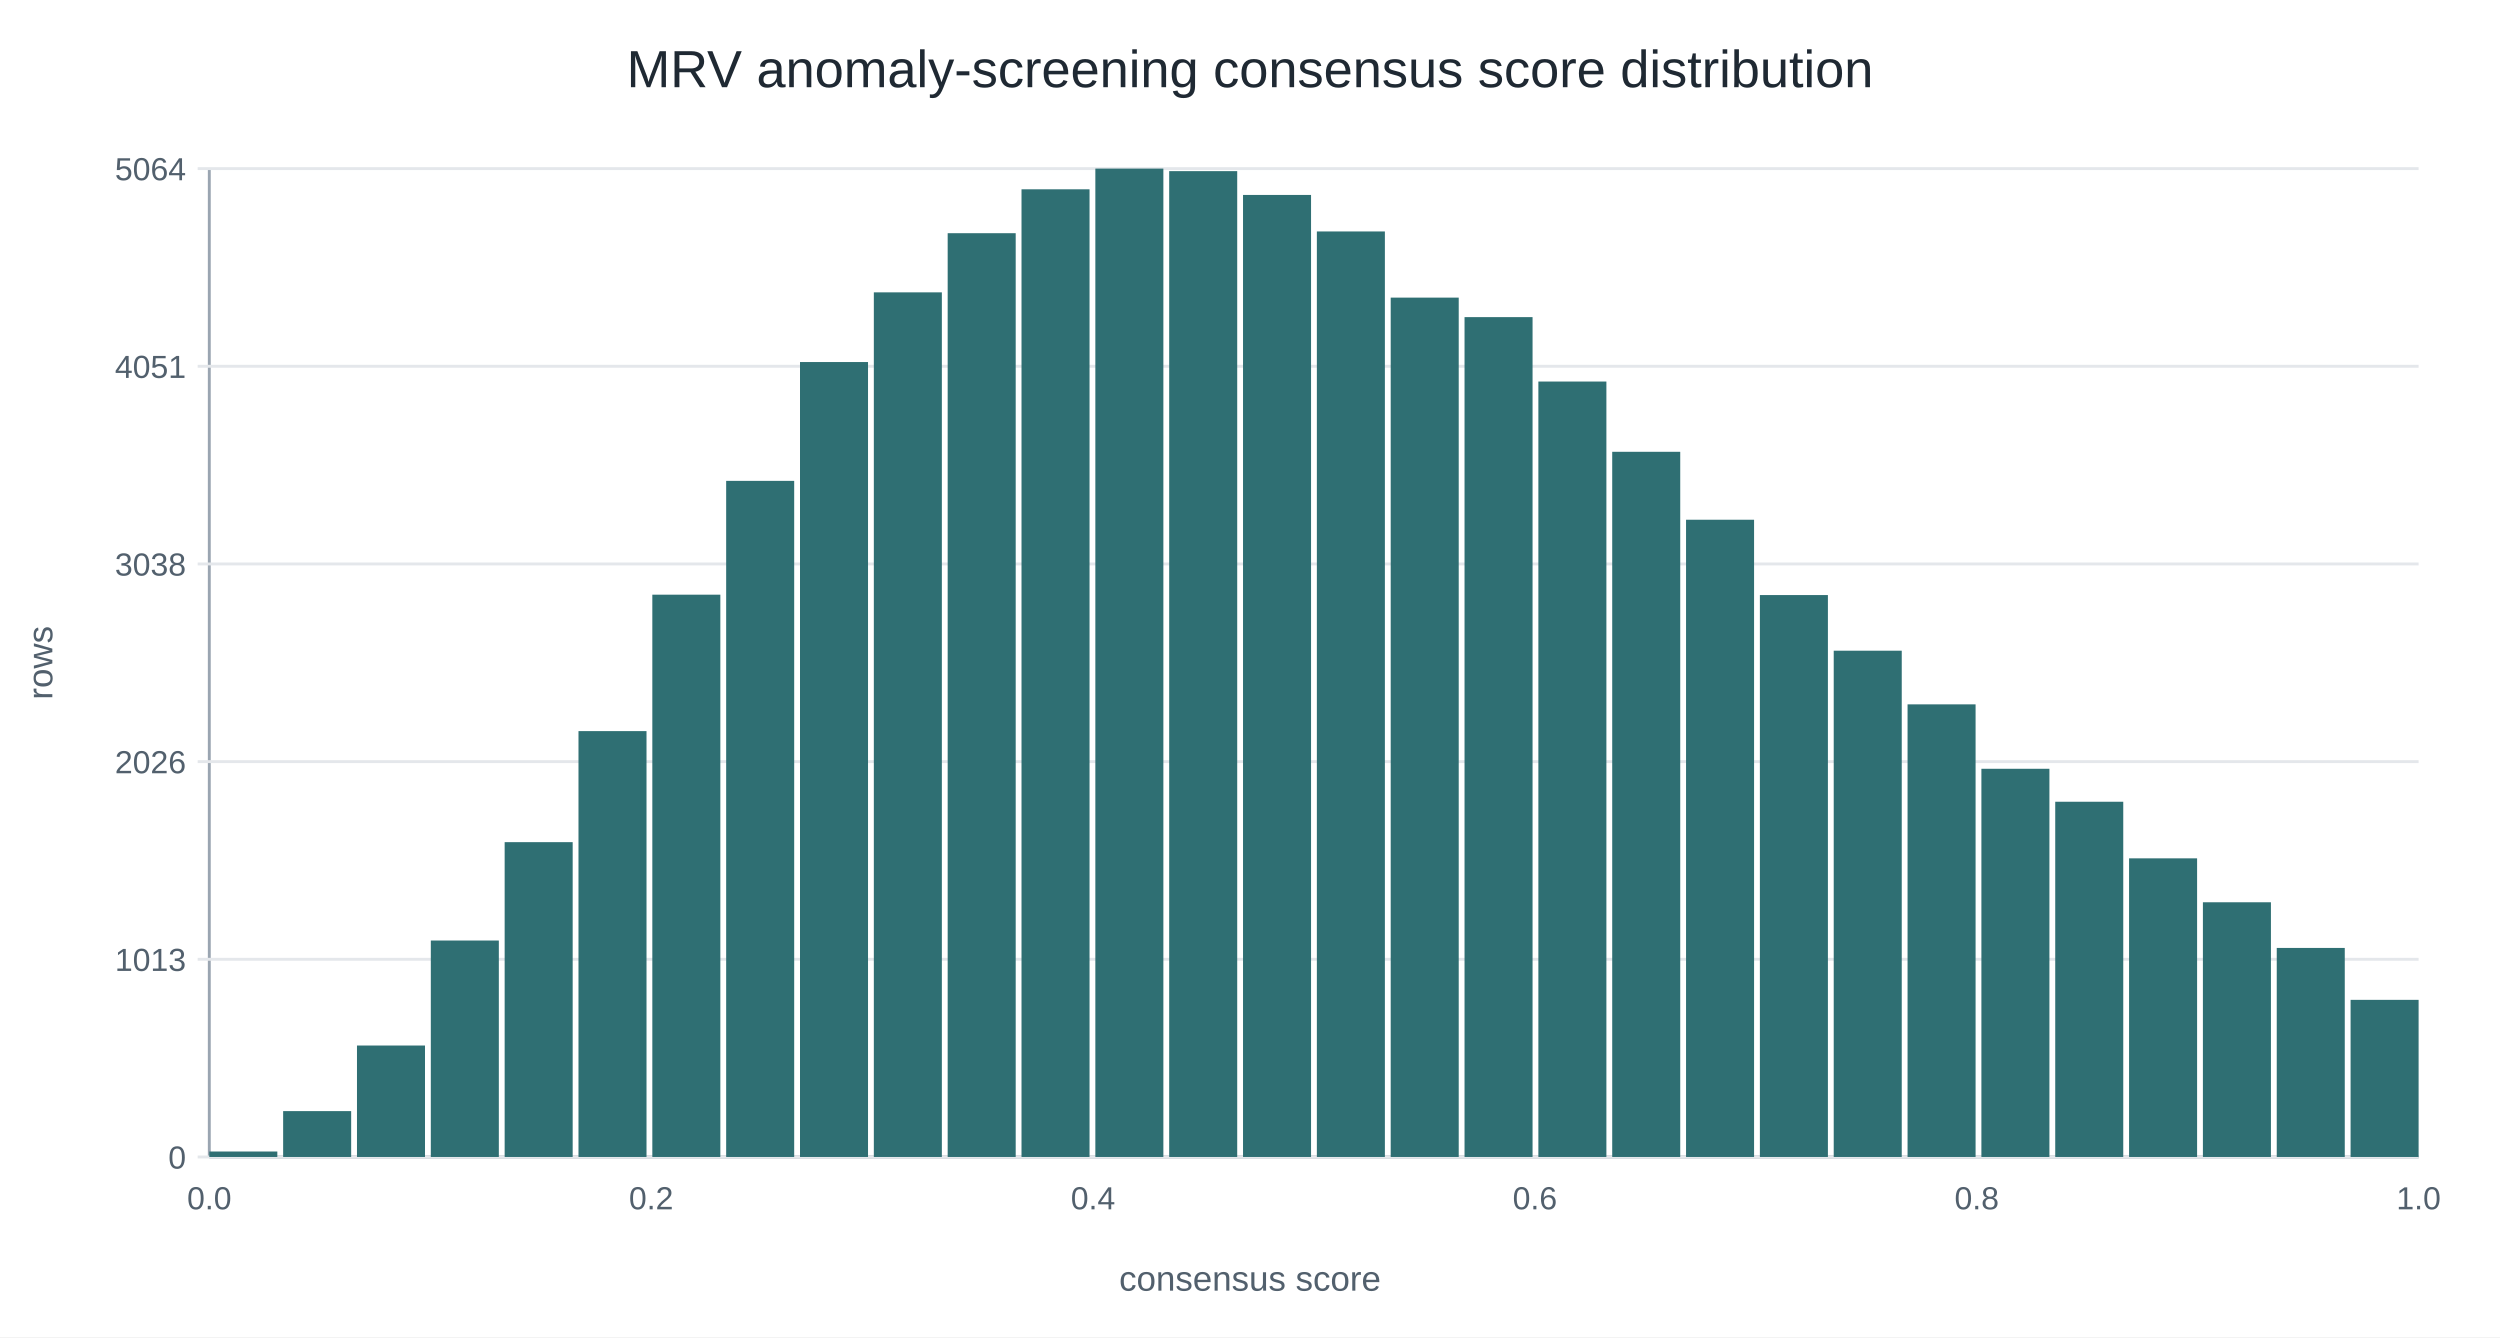
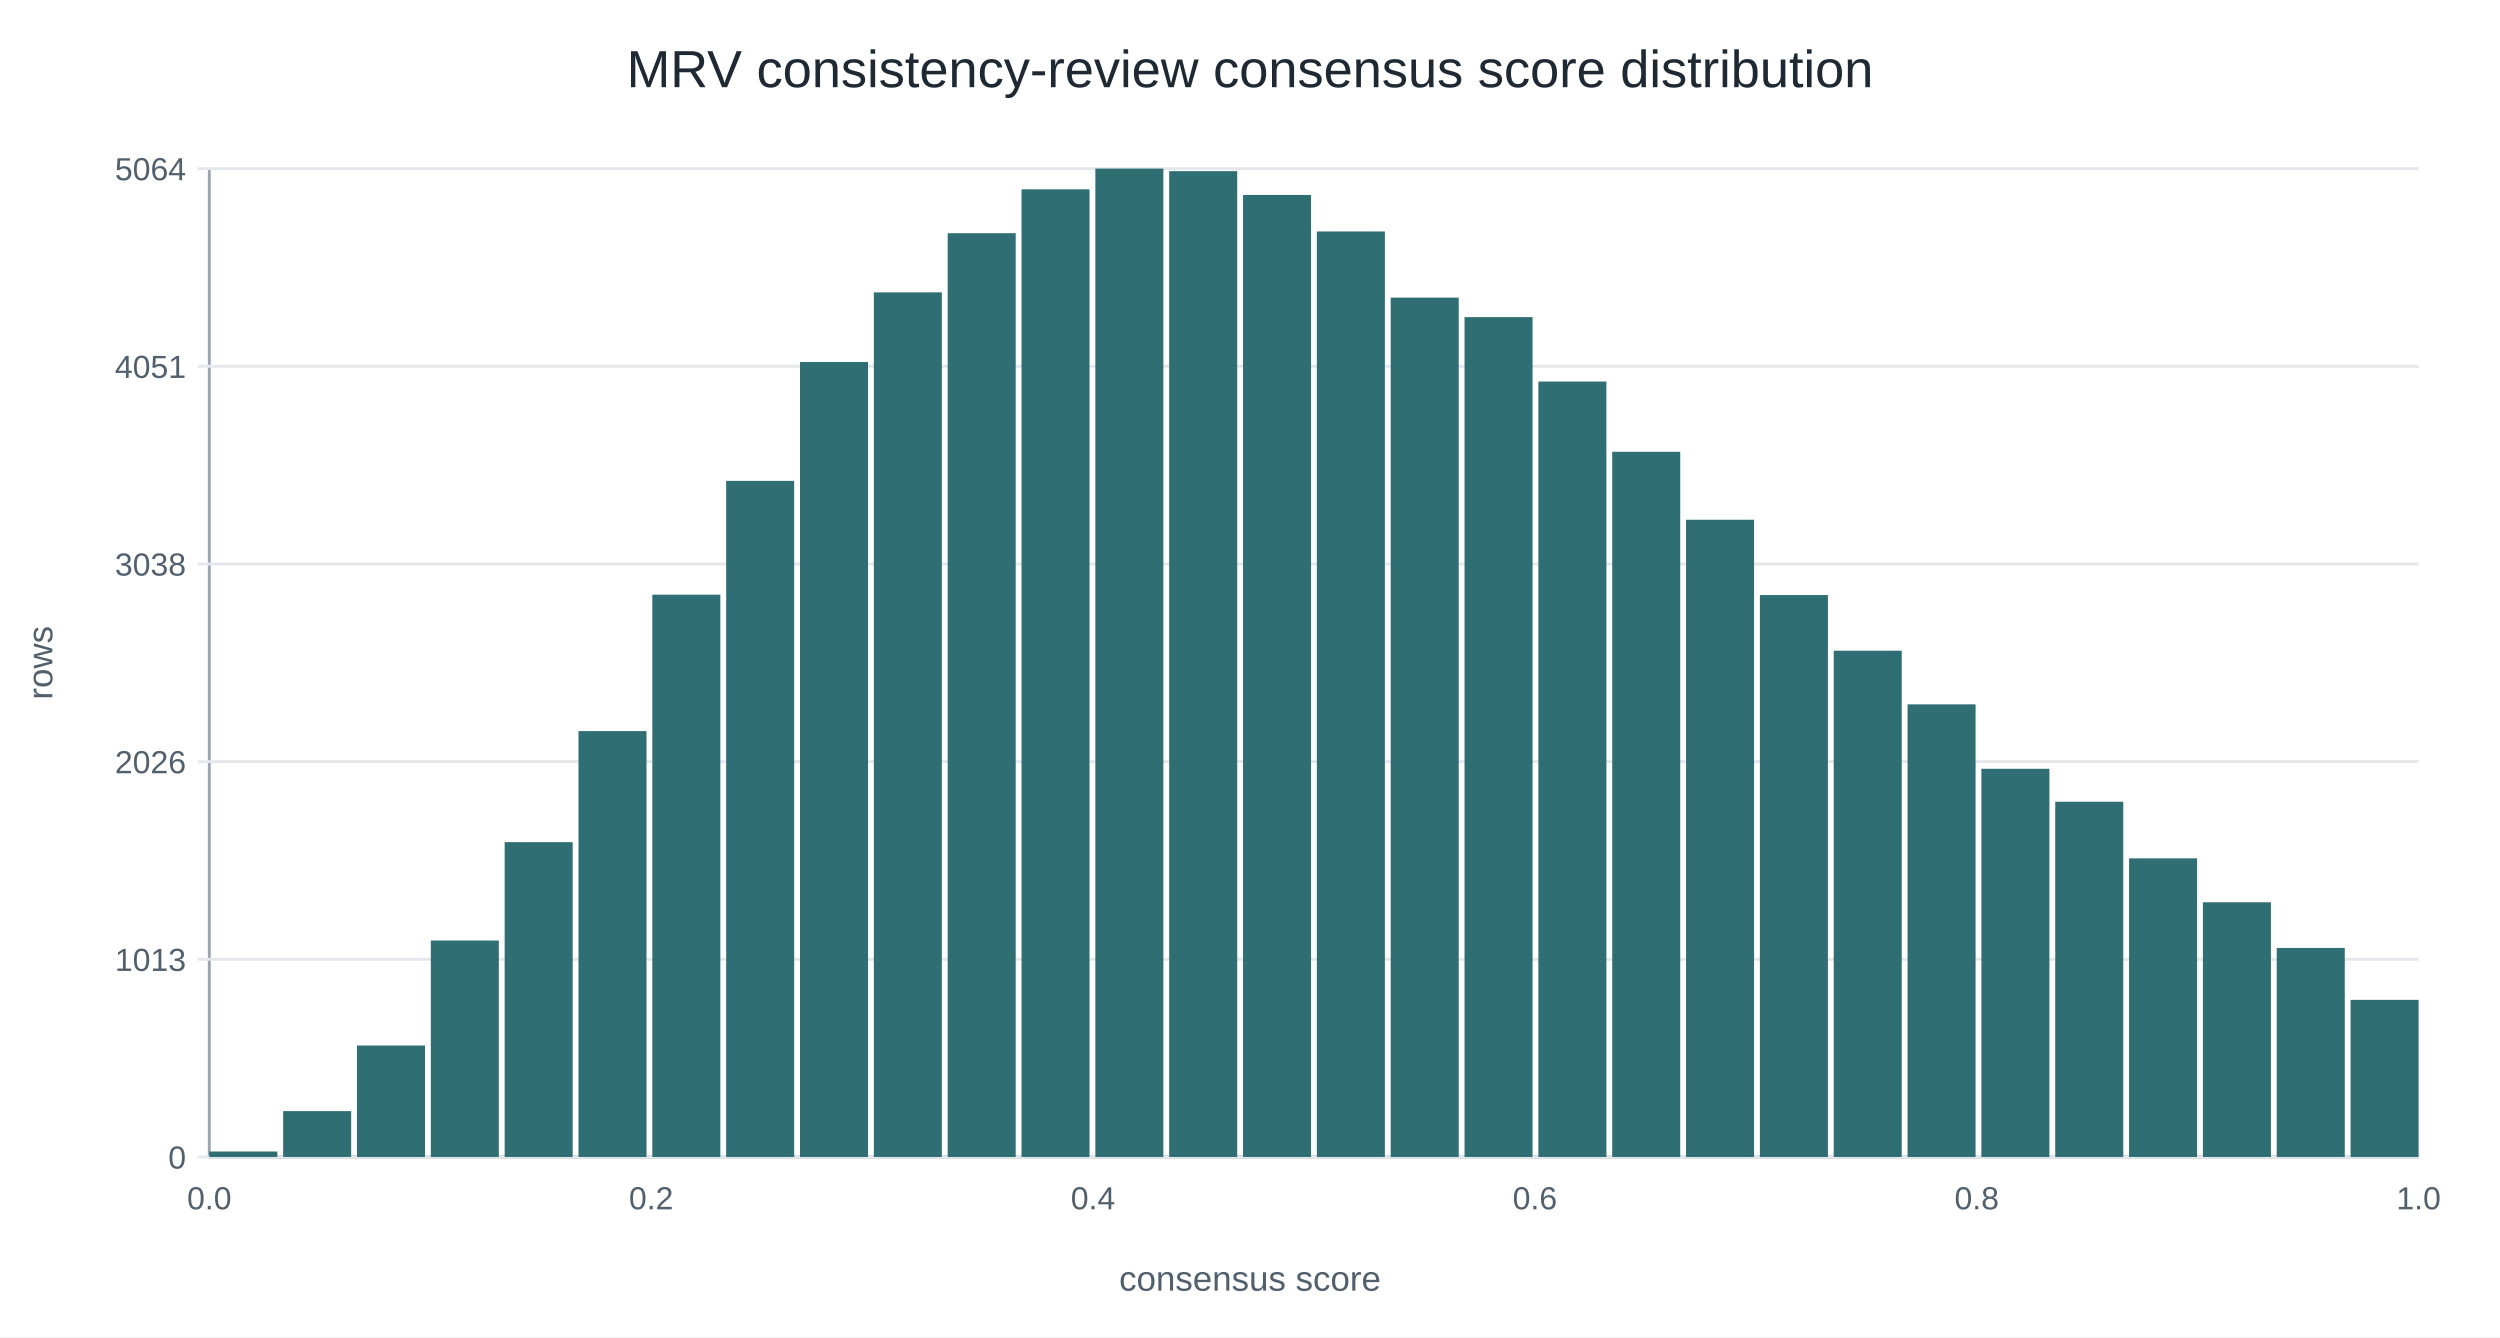
<svg xmlns="http://www.w3.org/2000/svg" width="860" height="460" viewBox="0 0 860 460">
  <rect width="100%" height="100%" fill="#ffffff" />
-   <text x="430.0" y="30" text-anchor="middle" font-family="Arial" font-size="18" fill="#1f2933">MRV anomaly-screening consensus score distribution</text>
+   <text x="430.0" y="30" text-anchor="middle" font-family="Arial" font-size="18" fill="#1f2933">MRV consistency-review consensus score distribution</text>
  <text x="430.0" y="444" text-anchor="middle" font-family="Arial" font-size="12" fill="#52606d">consensus score</text>
  <text x="18" y="228.0" transform="rotate(-90 18 228.0)" text-anchor="middle" font-family="Arial" font-size="12" fill="#52606d">rows</text>
  <line x1="72" y1="398" x2="832" y2="398" stroke="#9aa5b1" stroke-width="1" />
  <line x1="72" y1="58" x2="72" y2="398" stroke="#9aa5b1" stroke-width="1" />
  <line x1="68" y1="398.00" x2="832" y2="398.00" stroke="#e4e7eb" stroke-width="1" />
  <text x="64" y="402.00" text-anchor="end" font-family="Arial" font-size="11" fill="#52606d">0</text>
  <line x1="68" y1="330.00" x2="832" y2="330.00" stroke="#e4e7eb" stroke-width="1" />
  <text x="64" y="334.00" text-anchor="end" font-family="Arial" font-size="11" fill="#52606d">1013</text>
  <line x1="68" y1="262.00" x2="832" y2="262.00" stroke="#e4e7eb" stroke-width="1" />
  <text x="64" y="266.00" text-anchor="end" font-family="Arial" font-size="11" fill="#52606d">2026</text>
  <line x1="68" y1="194.00" x2="832" y2="194.00" stroke="#e4e7eb" stroke-width="1" />
  <text x="64" y="198.00" text-anchor="end" font-family="Arial" font-size="11" fill="#52606d">3038</text>
  <line x1="68" y1="126.00" x2="832" y2="126.00" stroke="#e4e7eb" stroke-width="1" />
  <text x="64" y="130.00" text-anchor="end" font-family="Arial" font-size="11" fill="#52606d">4051</text>
  <line x1="68" y1="58.00" x2="832" y2="58.00" stroke="#e4e7eb" stroke-width="1" />
  <text x="64" y="62.00" text-anchor="end" font-family="Arial" font-size="11" fill="#52606d">5064</text>
  <rect x="72.00" y="396.12" width="23.40" height="1.88" fill="#2f6f73" />
  <rect x="97.40" y="382.22" width="23.40" height="15.78" fill="#2f6f73" />
  <rect x="122.80" y="359.66" width="23.40" height="38.34" fill="#2f6f73" />
  <rect x="148.20" y="323.54" width="23.40" height="74.46" fill="#2f6f73" />
  <rect x="173.60" y="289.70" width="23.40" height="108.30" fill="#2f6f73" />
  <rect x="199.00" y="251.50" width="23.40" height="146.50" fill="#2f6f73" />
  <rect x="224.40" y="204.57" width="23.40" height="193.43" fill="#2f6f73" />
  <rect x="249.80" y="165.42" width="23.40" height="232.58" fill="#2f6f73" />
  <rect x="275.20" y="124.54" width="23.40" height="273.46" fill="#2f6f73" />
  <rect x="300.60" y="100.57" width="23.40" height="297.43" fill="#2f6f73" />
  <rect x="326.00" y="80.22" width="23.40" height="317.78" fill="#2f6f73" />
  <rect x="351.40" y="65.12" width="23.40" height="332.88" fill="#2f6f73" />
  <rect x="376.80" y="58.00" width="23.40" height="340.00" fill="#2f6f73" />
  <rect x="402.20" y="58.87" width="23.40" height="339.13" fill="#2f6f73" />
  <rect x="427.60" y="67.06" width="23.40" height="330.94" fill="#2f6f73" />
  <rect x="453.00" y="79.62" width="23.40" height="318.38" fill="#2f6f73" />
  <rect x="478.40" y="102.38" width="23.40" height="295.62" fill="#2f6f73" />
  <rect x="503.80" y="109.09" width="23.40" height="288.91" fill="#2f6f73" />
  <rect x="529.20" y="131.25" width="23.40" height="266.75" fill="#2f6f73" />
  <rect x="554.60" y="155.42" width="23.40" height="242.58" fill="#2f6f73" />
  <rect x="580.00" y="178.79" width="23.40" height="219.21" fill="#2f6f73" />
  <rect x="605.40" y="204.70" width="23.40" height="193.30" fill="#2f6f73" />
  <rect x="630.80" y="223.84" width="23.40" height="174.16" fill="#2f6f73" />
  <rect x="656.20" y="242.30" width="23.40" height="155.70" fill="#2f6f73" />
  <rect x="681.60" y="264.46" width="23.40" height="133.54" fill="#2f6f73" />
  <rect x="707.00" y="275.80" width="23.40" height="122.20" fill="#2f6f73" />
  <rect x="732.40" y="295.27" width="23.40" height="102.73" fill="#2f6f73" />
  <rect x="757.80" y="310.38" width="23.40" height="87.62" fill="#2f6f73" />
  <rect x="783.20" y="326.09" width="23.40" height="71.91" fill="#2f6f73" />
  <rect x="808.60" y="343.95" width="23.40" height="54.05" fill="#2f6f73" />
  <text x="72.00" y="416" text-anchor="middle" font-family="Arial" font-size="11" fill="#52606d">0.0</text>
  <text x="224.00" y="416" text-anchor="middle" font-family="Arial" font-size="11" fill="#52606d">0.2</text>
  <text x="376.00" y="416" text-anchor="middle" font-family="Arial" font-size="11" fill="#52606d">0.4</text>
  <text x="528.00" y="416" text-anchor="middle" font-family="Arial" font-size="11" fill="#52606d">0.6</text>
  <text x="680.00" y="416" text-anchor="middle" font-family="Arial" font-size="11" fill="#52606d">0.8</text>
  <text x="832.00" y="416" text-anchor="middle" font-family="Arial" font-size="11" fill="#52606d">1.0</text>
</svg>
